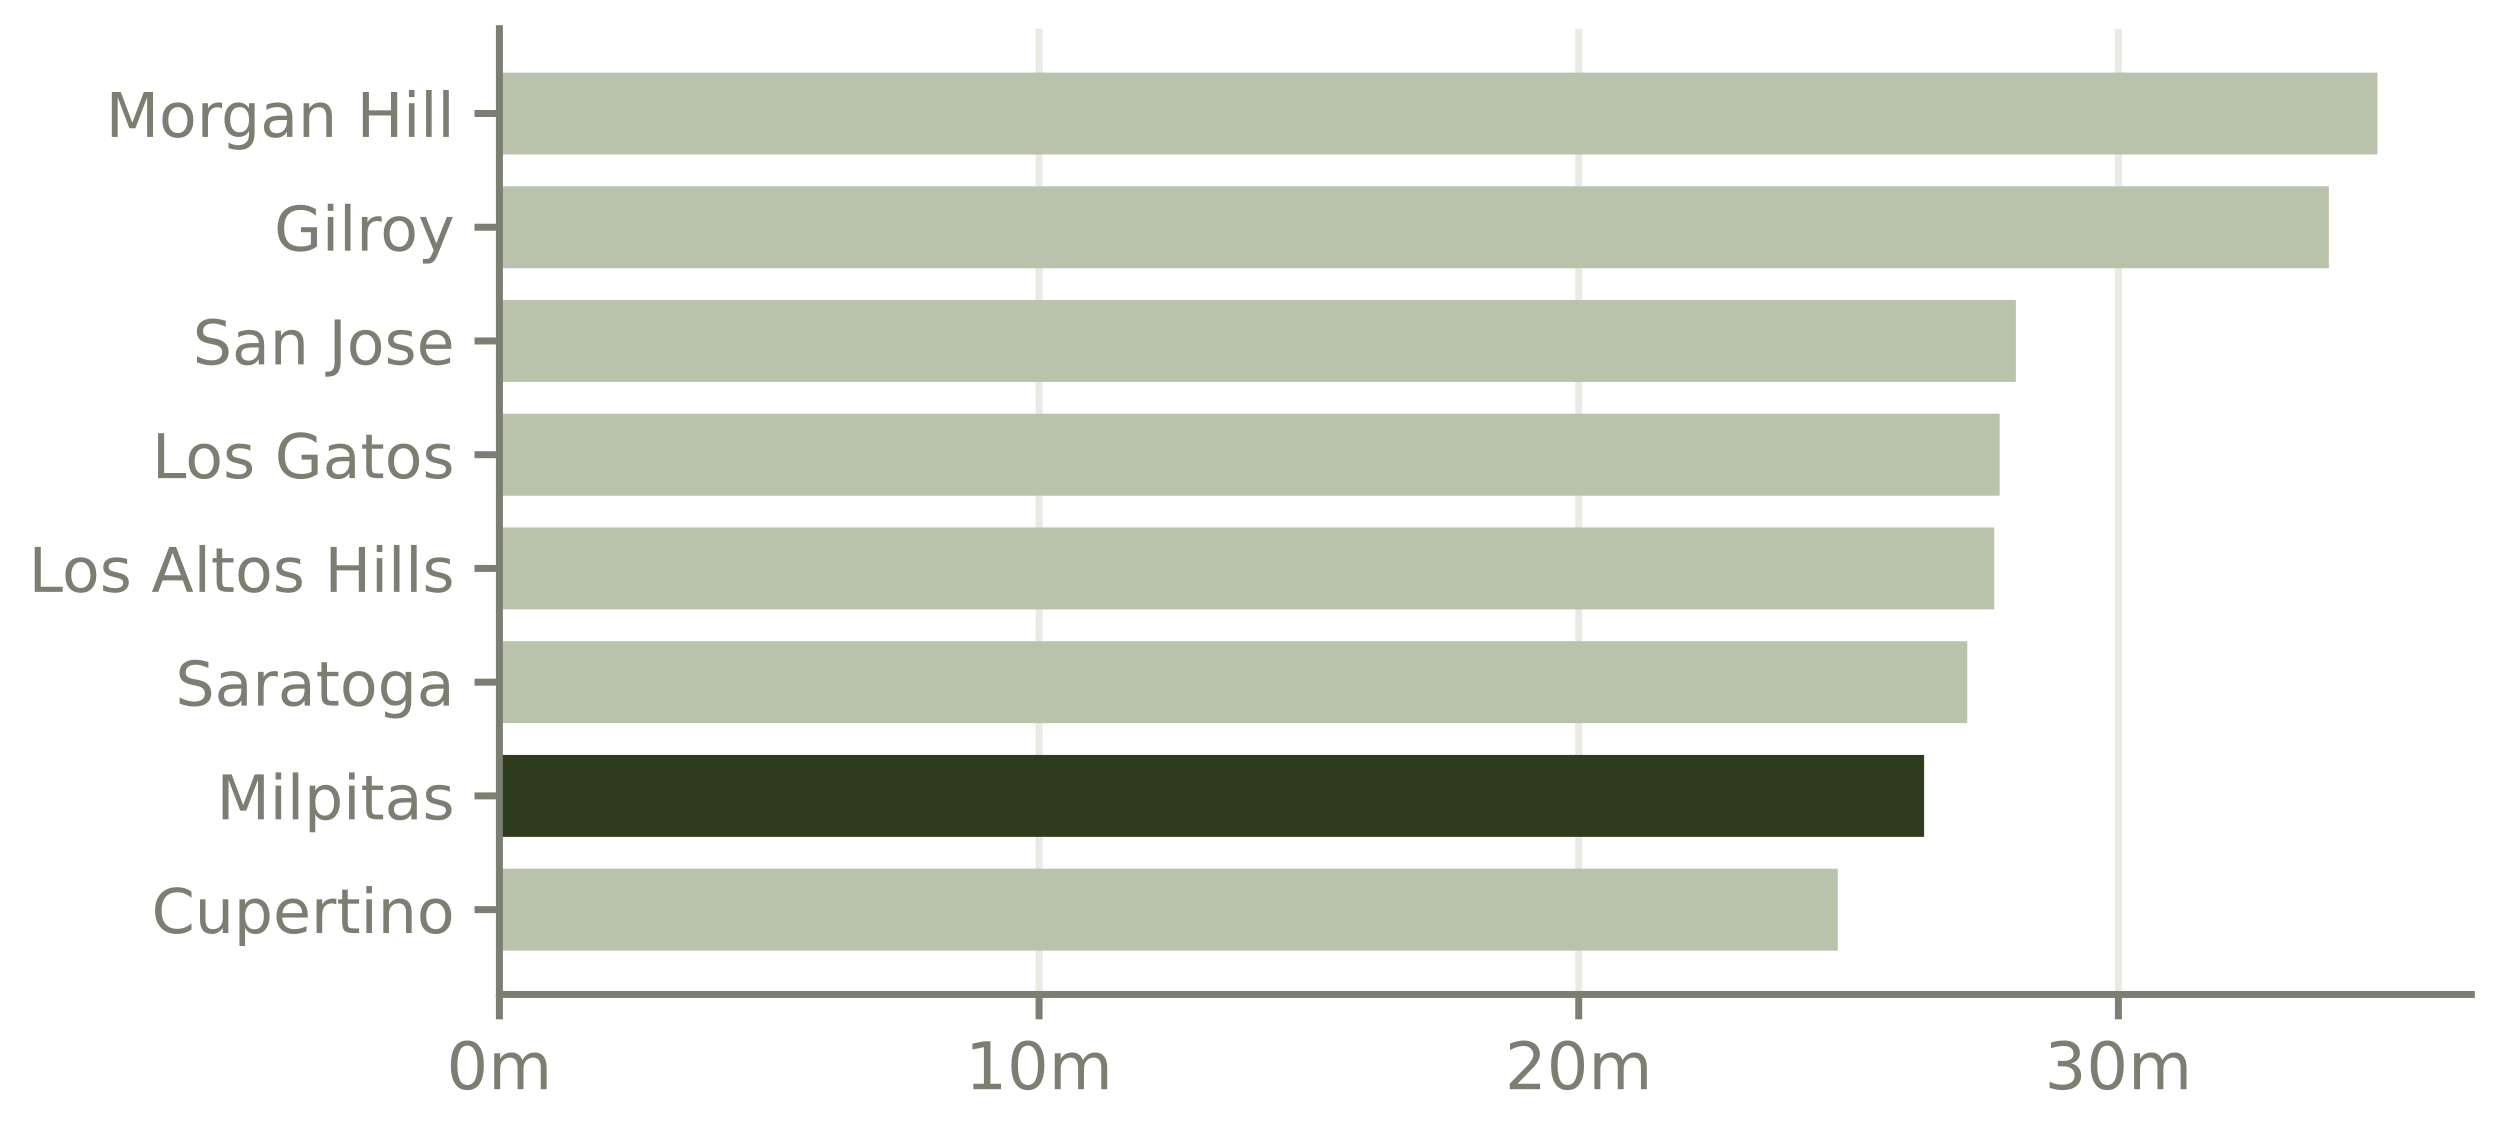
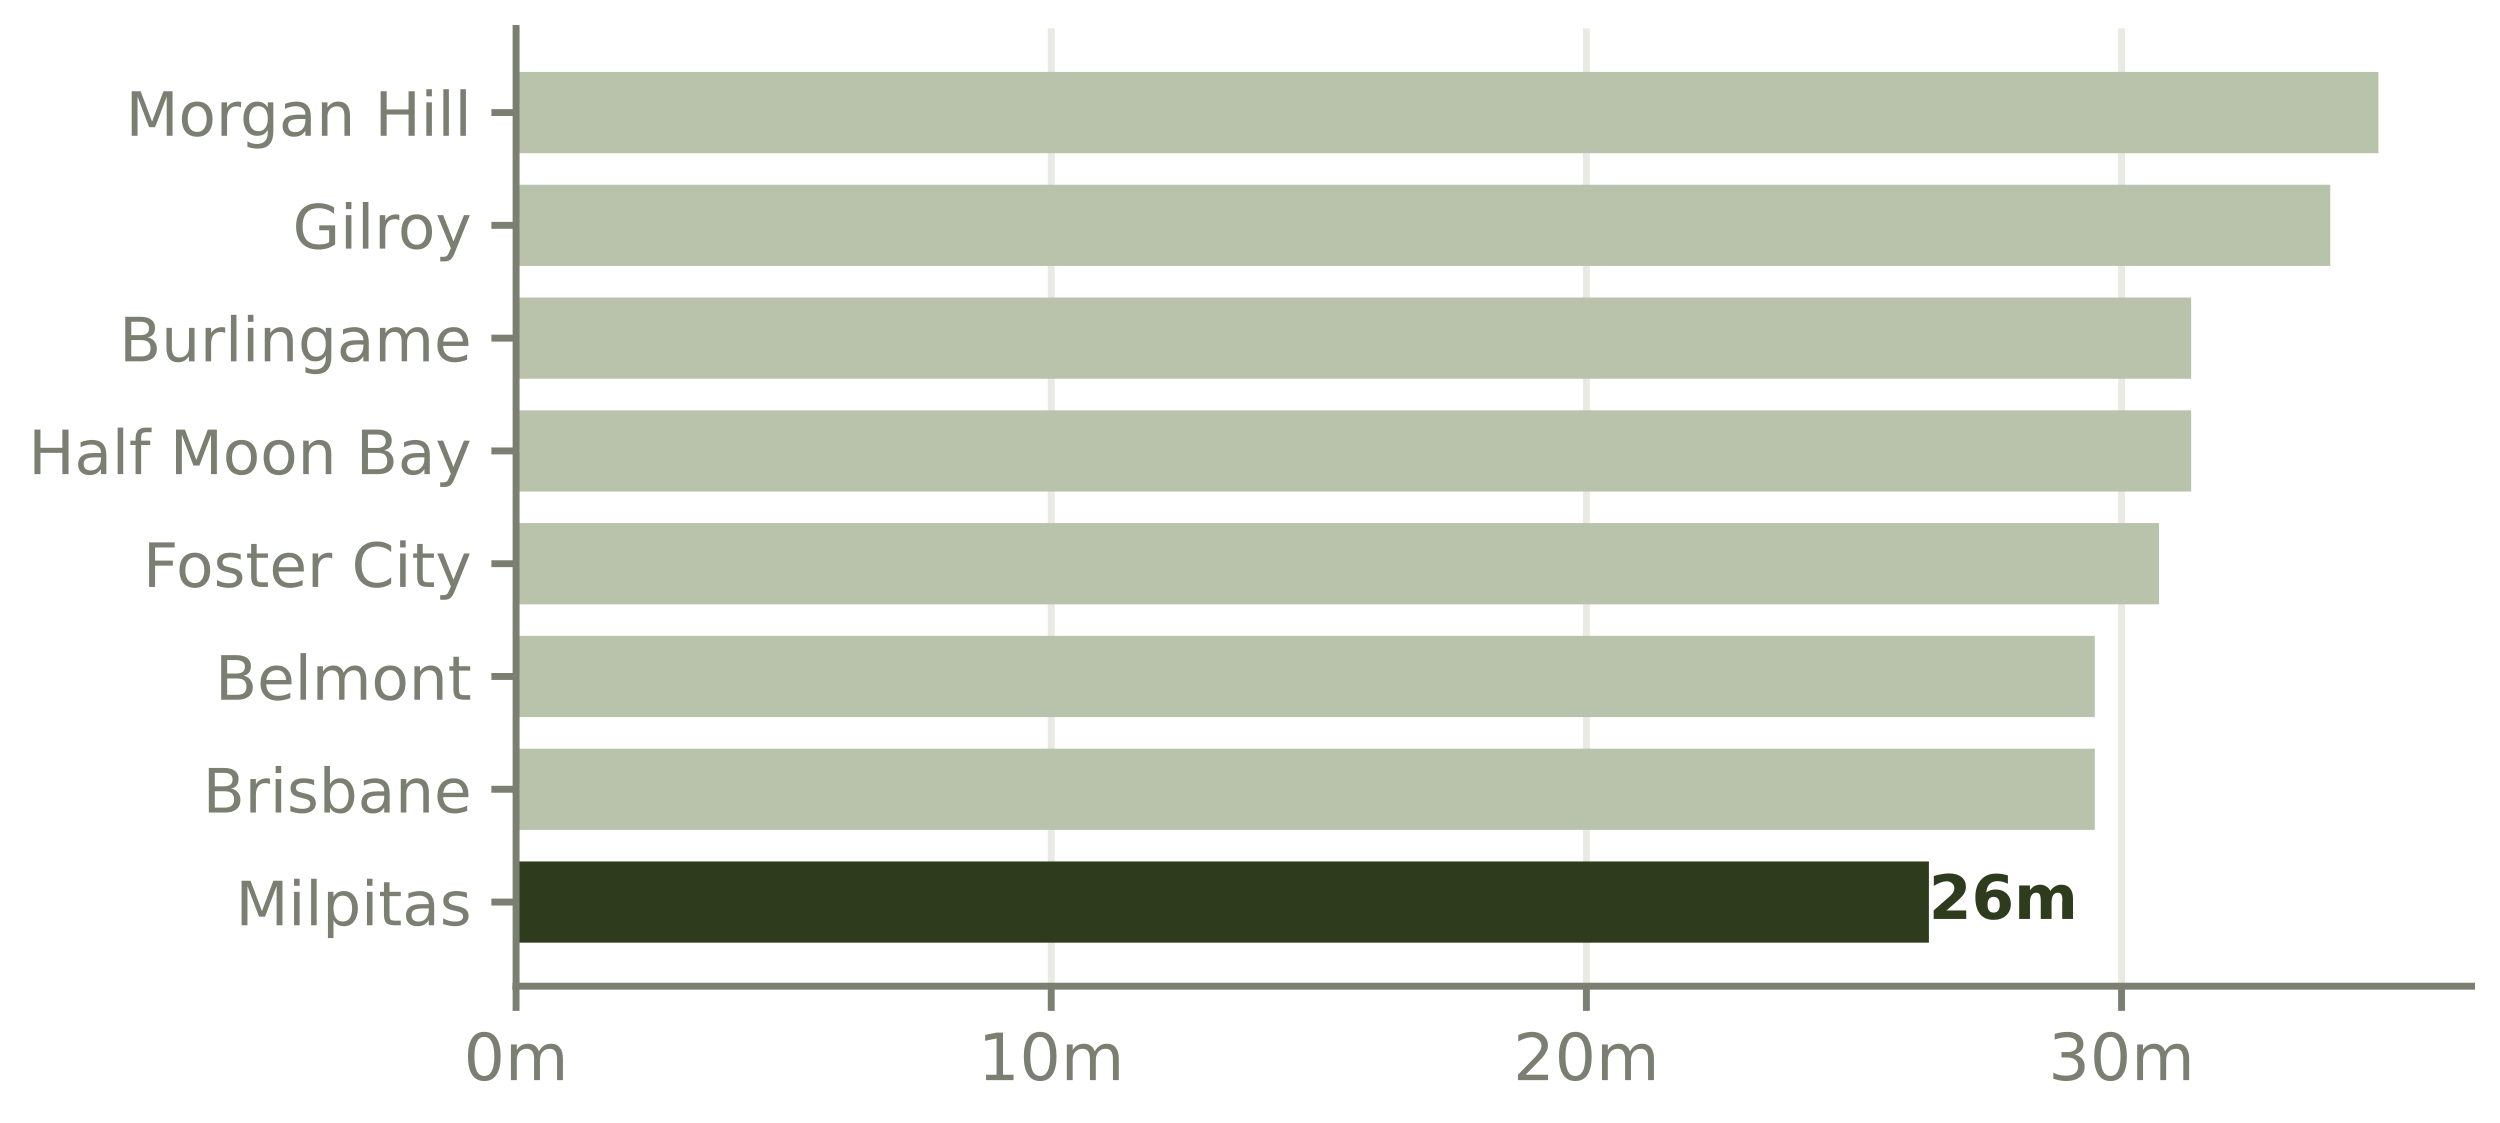
- <svg xmlns="http://www.w3.org/2000/svg" xmlns:xlink="http://www.w3.org/1999/xlink" width="251.138pt" height="113.668pt" viewBox="0 0 251.138 113.668" version="1.1">
+ <svg xmlns="http://www.w3.org/2000/svg" xmlns:xlink="http://www.w3.org/1999/xlink" width="253.247pt" height="113.668pt" viewBox="0 0 253.247 113.668" version="1.1">
  <defs>
    <style type="text/css">*{stroke-linejoin: round; stroke-linecap: butt}</style>
  </defs>
  <g id="figure_1">
    <g id="patch_1">
-       <path d="M 0 113.668  L 251.138 113.668  L 251.138 0  L 0 0  L 0 113.668  z " style="fill: none" />
+       <path d="M 0 113.668  L 253.247 113.668  L 253.247 0  L 0 0  L 0 113.668  z " style="fill: none" />
    </g>
    <g id="axes_1">
      <g id="patch_2">
-         <path d="M 50.168 99.9  L 248.258 99.9  L 248.258 2.88  L 50.168 2.88  L 50.168 99.9  z " style="fill: none" />
+         <path d="M 52.277 99.9  L 250.367 99.9  L 250.367 2.88  L 52.277 2.88  L 52.277 99.9  z " style="fill: none" />
      </g>
      <g id="matplotlib.axis_1">
        <g id="xtick_1">
          <g id="line2d_1">
-             <path d="M 50.168 99.9  L 50.168 2.88  " clip-path="url(#pa684a6ece1)" style="fill: none; stroke: #e8eae3; stroke-width: 0.7; stroke-linecap: square" />
+             <path d="M 52.277 99.9  L 52.277 2.88  " clip-path="url(#p8c011c0fa5)" style="fill: none; stroke: #e8eae3; stroke-width: 0.7; stroke-linecap: square" />
          </g>
          <g id="line2d_2">
            <defs>
-               <path id="m0c6851bfdf" d="M 0 0  L 0 2.5  " style="stroke: #7a7f72; stroke-width: 0.7" />
+               <path id="mf1afb7f961" d="M 0 0  L 0 2.5  " style="stroke: #7a7f72; stroke-width: 0.7" />
            </defs>
            <g>
-               <use xlink:href="#m0c6851bfdf" x="50.168" y="99.9" style="fill: #7a7f72; stroke: #7a7f72; stroke-width: 0.7" />
+               <use xlink:href="#mf1afb7f961" x="52.277" y="99.9" style="fill: #7a7f72; stroke: #7a7f72; stroke-width: 0.7" />
            </g>
          </g>
          <g id="text_1">
-             <text style="font-size: 6.6px; font-family: 'DejaVu Sans'; text-anchor: middle; fill: #7a7f72" x="50.168" y="109.415" transform="rotate(-0 50.16775 109.415)">0m</text>
+             <text style="font-size: 6.6px; font-family: 'DejaVu Sans'; text-anchor: middle; fill: #7a7f72" x="52.277" y="109.415" transform="rotate(-0 52.27672 109.415)">0m</text>
          </g>
        </g>
        <g id="xtick_2">
          <g id="line2d_3">
-             <path d="M 104.38 99.9  L 104.38 2.88  " clip-path="url(#pa684a6ece1)" style="fill: none; stroke: #e8eae3; stroke-width: 0.7; stroke-linecap: square" />
+             <path d="M 106.489 99.9  L 106.489 2.88  " clip-path="url(#p8c011c0fa5)" style="fill: none; stroke: #e8eae3; stroke-width: 0.7; stroke-linecap: square" />
          </g>
          <g id="line2d_4">
            <g>
-               <use xlink:href="#m0c6851bfdf" x="104.38" y="99.9" style="fill: #7a7f72; stroke: #7a7f72; stroke-width: 0.7" />
+               <use xlink:href="#mf1afb7f961" x="106.489" y="99.9" style="fill: #7a7f72; stroke: #7a7f72; stroke-width: 0.7" />
            </g>
          </g>
          <g id="text_2">
-             <text style="font-size: 6.6px; font-family: 'DejaVu Sans'; text-anchor: middle; fill: #7a7f72" x="104.38" y="109.415" transform="rotate(-0 104.3796 109.415)">10m</text>
+             <text style="font-size: 6.6px; font-family: 'DejaVu Sans'; text-anchor: middle; fill: #7a7f72" x="106.489" y="109.415" transform="rotate(-0 106.4885 109.415)">10m</text>
          </g>
        </g>
        <g id="xtick_3">
          <g id="line2d_5">
-             <path d="M 158.591 99.9  L 158.591 2.88  " clip-path="url(#pa684a6ece1)" style="fill: none; stroke: #e8eae3; stroke-width: 0.7; stroke-linecap: square" />
+             <path d="M 160.7 99.9  L 160.7 2.88  " clip-path="url(#p8c011c0fa5)" style="fill: none; stroke: #e8eae3; stroke-width: 0.7; stroke-linecap: square" />
          </g>
          <g id="line2d_6">
            <g>
-               <use xlink:href="#m0c6851bfdf" x="158.591" y="99.9" style="fill: #7a7f72; stroke: #7a7f72; stroke-width: 0.7" />
+               <use xlink:href="#mf1afb7f961" x="160.7" y="99.9" style="fill: #7a7f72; stroke: #7a7f72; stroke-width: 0.7" />
            </g>
          </g>
          <g id="text_3">
-             <text style="font-size: 6.6px; font-family: 'DejaVu Sans'; text-anchor: middle; fill: #7a7f72" x="158.591" y="109.415" transform="rotate(-0 158.5914 109.415)">20m</text>
+             <text style="font-size: 6.6px; font-family: 'DejaVu Sans'; text-anchor: middle; fill: #7a7f72" x="160.7" y="109.415" transform="rotate(-0 160.7004 109.415)">20m</text>
          </g>
        </g>
        <g id="xtick_4">
          <g id="line2d_7">
-             <path d="M 212.803 99.9  L 212.803 2.88  " clip-path="url(#pa684a6ece1)" style="fill: none; stroke: #e8eae3; stroke-width: 0.7; stroke-linecap: square" />
+             <path d="M 214.912 99.9  L 214.912 2.88  " clip-path="url(#p8c011c0fa5)" style="fill: none; stroke: #e8eae3; stroke-width: 0.7; stroke-linecap: square" />
          </g>
          <g id="line2d_8">
            <g>
-               <use xlink:href="#m0c6851bfdf" x="212.803" y="99.9" style="fill: #7a7f72; stroke: #7a7f72; stroke-width: 0.7" />
+               <use xlink:href="#mf1afb7f961" x="214.912" y="99.9" style="fill: #7a7f72; stroke: #7a7f72; stroke-width: 0.7" />
            </g>
          </g>
          <g id="text_4">
-             <text style="font-size: 6.6px; font-family: 'DejaVu Sans'; text-anchor: middle; fill: #7a7f72" x="212.803" y="109.415" transform="rotate(-0 212.8032 109.415)">30m</text>
+             <text style="font-size: 6.6px; font-family: 'DejaVu Sans'; text-anchor: middle; fill: #7a7f72" x="214.912" y="109.415" transform="rotate(-0 214.9122 109.415)">30m</text>
          </g>
        </g>
      </g>
      <g id="matplotlib.axis_2">
        <g id="ytick_1">
          <g id="line2d_9">
            <defs>
-               <path id="md817d000e4" d="M 0 0  L -2.5 0  " style="stroke: #7a7f72; stroke-width: 0.7" />
+               <path id="mbc5c2e4a61" d="M 0 0  L -2.5 0  " style="stroke: #7a7f72; stroke-width: 0.7" />
            </defs>
            <g>
-               <use xlink:href="#md817d000e4" x="50.168" y="91.377" style="fill: #7a7f72; stroke: #7a7f72; stroke-width: 0.7" />
+               <use xlink:href="#mbc5c2e4a61" x="52.277" y="91.377" style="fill: #7a7f72; stroke: #7a7f72; stroke-width: 0.7" />
            </g>
          </g>
          <g id="text_5">
-             <text style="font-size: 6.2px; font-family: 'DejaVu Sans'; text-anchor: end; fill: #7a7f72" x="45.668" y="93.733" transform="rotate(-0 45.66775 93.73256)">Cupertino</text>
+             <text style="font-size: 6.2px; font-family: 'DejaVu Sans'; text-anchor: end; fill: #7a7f72" x="47.777" y="93.733" transform="rotate(-0 47.77672 93.73256)">Milpitas</text>
          </g>
        </g>
        <g id="ytick_2">
          <g id="line2d_10">
            <g>
-               <use xlink:href="#md817d000e4" x="50.168" y="79.952" style="fill: #7a7f72; stroke: #7a7f72; stroke-width: 0.7" />
+               <use xlink:href="#mbc5c2e4a61" x="52.277" y="79.952" style="fill: #7a7f72; stroke: #7a7f72; stroke-width: 0.7" />
            </g>
          </g>
          <g id="text_6">
-             <text style="font-size: 6.2px; font-family: 'DejaVu Sans'; text-anchor: end; fill: #7a7f72" x="45.668" y="82.308" transform="rotate(-0 45.66775 82.30769)">Milpitas</text>
+             <text style="font-size: 6.2px; font-family: 'DejaVu Sans'; text-anchor: end; fill: #7a7f72" x="47.777" y="82.308" transform="rotate(-0 47.77672 82.30769)">Brisbane</text>
          </g>
        </g>
        <g id="ytick_3">
          <g id="line2d_11">
            <g>
-               <use xlink:href="#md817d000e4" x="50.168" y="68.527" style="fill: #7a7f72; stroke: #7a7f72; stroke-width: 0.7" />
+               <use xlink:href="#mbc5c2e4a61" x="52.277" y="68.527" style="fill: #7a7f72; stroke: #7a7f72; stroke-width: 0.7" />
            </g>
          </g>
          <g id="text_7">
-             <text style="font-size: 6.2px; font-family: 'DejaVu Sans'; text-anchor: end; fill: #7a7f72" x="45.668" y="70.883" transform="rotate(-0 45.66775 70.88282)">Saratoga</text>
+             <text style="font-size: 6.2px; font-family: 'DejaVu Sans'; text-anchor: end; fill: #7a7f72" x="47.777" y="70.883" transform="rotate(-0 47.77672 70.88282)">Belmont</text>
          </g>
        </g>
        <g id="ytick_4">
          <g id="line2d_12">
            <g>
-               <use xlink:href="#md817d000e4" x="50.168" y="57.102" style="fill: #7a7f72; stroke: #7a7f72; stroke-width: 0.7" />
+               <use xlink:href="#mbc5c2e4a61" x="52.277" y="57.102" style="fill: #7a7f72; stroke: #7a7f72; stroke-width: 0.7" />
            </g>
          </g>
          <g id="text_8">
-             <text style="font-size: 6.2px; font-family: 'DejaVu Sans'; text-anchor: end; fill: #7a7f72" x="45.668" y="59.458" transform="rotate(-0 45.66775 59.45795)">Los Altos Hills</text>
+             <text style="font-size: 6.2px; font-family: 'DejaVu Sans'; text-anchor: end; fill: #7a7f72" x="47.777" y="59.458" transform="rotate(-0 47.77672 59.45795)">Foster City</text>
          </g>
        </g>
        <g id="ytick_5">
          <g id="line2d_13">
            <g>
-               <use xlink:href="#md817d000e4" x="50.168" y="45.678" style="fill: #7a7f72; stroke: #7a7f72; stroke-width: 0.7" />
+               <use xlink:href="#mbc5c2e4a61" x="52.277" y="45.678" style="fill: #7a7f72; stroke: #7a7f72; stroke-width: 0.7" />
            </g>
          </g>
          <g id="text_9">
-             <text style="font-size: 6.2px; font-family: 'DejaVu Sans'; text-anchor: end; fill: #7a7f72" x="45.668" y="48.033" transform="rotate(-0 45.66775 48.03308)">Los Gatos</text>
+             <text style="font-size: 6.2px; font-family: 'DejaVu Sans'; text-anchor: end; fill: #7a7f72" x="47.777" y="48.033" transform="rotate(-0 47.77672 48.03308)">Half Moon Bay</text>
          </g>
        </g>
        <g id="ytick_6">
          <g id="line2d_14">
            <g>
-               <use xlink:href="#md817d000e4" x="50.168" y="34.253" style="fill: #7a7f72; stroke: #7a7f72; stroke-width: 0.7" />
+               <use xlink:href="#mbc5c2e4a61" x="52.277" y="34.253" style="fill: #7a7f72; stroke: #7a7f72; stroke-width: 0.7" />
            </g>
          </g>
          <g id="text_10">
-             <text style="font-size: 6.2px; font-family: 'DejaVu Sans'; text-anchor: end; fill: #7a7f72" x="45.668" y="36.608" transform="rotate(-0 45.66775 36.60821)">San Jose</text>
+             <text style="font-size: 6.2px; font-family: 'DejaVu Sans'; text-anchor: end; fill: #7a7f72" x="47.777" y="36.608" transform="rotate(-0 47.77672 36.60821)">Burlingame</text>
          </g>
        </g>
        <g id="ytick_7">
          <g id="line2d_15">
            <g>
-               <use xlink:href="#md817d000e4" x="50.168" y="22.828" style="fill: #7a7f72; stroke: #7a7f72; stroke-width: 0.7" />
+               <use xlink:href="#mbc5c2e4a61" x="52.277" y="22.828" style="fill: #7a7f72; stroke: #7a7f72; stroke-width: 0.7" />
            </g>
          </g>
          <g id="text_11">
-             <text style="font-size: 6.2px; font-family: 'DejaVu Sans'; text-anchor: end; fill: #7a7f72" x="45.668" y="25.183" transform="rotate(-0 45.66775 25.18334)">Gilroy</text>
+             <text style="font-size: 6.2px; font-family: 'DejaVu Sans'; text-anchor: end; fill: #7a7f72" x="47.777" y="25.183" transform="rotate(-0 47.77672 25.18334)">Gilroy</text>
          </g>
        </g>
        <g id="ytick_8">
          <g id="line2d_16">
            <g>
-               <use xlink:href="#md817d000e4" x="50.168" y="11.403" style="fill: #7a7f72; stroke: #7a7f72; stroke-width: 0.7" />
+               <use xlink:href="#mbc5c2e4a61" x="52.277" y="11.403" style="fill: #7a7f72; stroke: #7a7f72; stroke-width: 0.7" />
            </g>
          </g>
          <g id="text_12">
-             <text style="font-size: 6.2px; font-family: 'DejaVu Sans'; text-anchor: end; fill: #7a7f72" x="45.668" y="13.758" transform="rotate(-0 45.66775 13.75847)">Morgan Hill</text>
+             <text style="font-size: 6.2px; font-family: 'DejaVu Sans'; text-anchor: end; fill: #7a7f72" x="47.777" y="13.758" transform="rotate(-0 47.77672 13.75847)">Morgan Hill</text>
          </g>
        </g>
      </g>
      <g id="patch_3">
-         <path d="M 50.168 95.49  L 184.613 95.49  L 184.613 87.264  L 50.168 87.264  z " clip-path="url(#pa684a6ece1)" style="fill: #b9c2ab" />
+         <path d="M 52.277 95.49  L 195.396 95.49  L 195.396 87.264  L 52.277 87.264  z " clip-path="url(#p8c011c0fa5)" style="fill: #2e3b1c" />
      </g>
      <g id="patch_4">
-         <path d="M 50.168 84.065  L 193.287 84.065  L 193.287 75.839  L 50.168 75.839  z " clip-path="url(#pa684a6ece1)" style="fill: #2e3b1c" />
+         <path d="M 52.277 84.065  L 212.202 84.065  L 212.202 75.839  L 52.277 75.839  z " clip-path="url(#p8c011c0fa5)" style="fill: #b9c2ab" />
      </g>
      <g id="patch_5">
-         <path d="M 50.168 72.64  L 197.624 72.64  L 197.624 64.414  L 50.168 64.414  z " clip-path="url(#pa684a6ece1)" style="fill: #b9c2ab" />
+         <path d="M 52.277 72.64  L 212.202 72.64  L 212.202 64.414  L 52.277 64.414  z " clip-path="url(#p8c011c0fa5)" style="fill: #b9c2ab" />
      </g>
      <g id="patch_6">
-         <path d="M 50.168 61.215  L 200.334 61.215  L 200.334 52.989  L 50.168 52.989  z " clip-path="url(#pa684a6ece1)" style="fill: #b9c2ab" />
+         <path d="M 52.277 61.215  L 218.707 61.215  L 218.707 52.989  L 52.277 52.989  z " clip-path="url(#p8c011c0fa5)" style="fill: #b9c2ab" />
      </g>
      <g id="patch_7">
-         <path d="M 50.168 49.791  L 200.877 49.791  L 200.877 41.565  L 50.168 41.565  z " clip-path="url(#pa684a6ece1)" style="fill: #b9c2ab" />
+         <path d="M 52.277 49.791  L 221.96 49.791  L 221.96 41.565  L 52.277 41.565  z " clip-path="url(#p8c011c0fa5)" style="fill: #b9c2ab" />
      </g>
      <g id="patch_8">
-         <path d="M 50.168 38.366  L 202.503 38.366  L 202.503 30.14  L 50.168 30.14  z " clip-path="url(#pa684a6ece1)" style="fill: #b9c2ab" />
+         <path d="M 52.277 38.366  L 221.96 38.366  L 221.96 30.14  L 52.277 30.14  z " clip-path="url(#p8c011c0fa5)" style="fill: #b9c2ab" />
      </g>
      <g id="patch_9">
-         <path d="M 50.168 26.941  L 233.946 26.941  L 233.946 18.715  L 50.168 18.715  z " clip-path="url(#pa684a6ece1)" style="fill: #b9c2ab" />
+         <path d="M 52.277 26.941  L 236.055 26.941  L 236.055 18.715  L 52.277 18.715  z " clip-path="url(#p8c011c0fa5)" style="fill: #b9c2ab" />
      </g>
      <g id="patch_10">
-         <path d="M 50.168 15.516  L 238.825 15.516  L 238.825 7.29  L 50.168 7.29  z " clip-path="url(#pa684a6ece1)" style="fill: #b9c2ab" />
+         <path d="M 52.277 15.516  L 240.934 15.516  L 240.934 7.29  L 52.277 7.29  z " clip-path="url(#p8c011c0fa5)" style="fill: #b9c2ab" />
      </g>
      <g id="patch_11">
-         <path d="M 50.168 99.9  L 50.168 2.88  " style="fill: none; stroke: #7a7f72; stroke-width: 0.7; stroke-linejoin: miter; stroke-linecap: square" />
+         <path d="M 52.277 99.9  L 52.277 2.88  " style="fill: none; stroke: #7a7f72; stroke-width: 0.7; stroke-linejoin: miter; stroke-linecap: square" />
      </g>
      <g id="patch_12">
-         <path d="M 50.168 99.9  L 248.258 99.9  " style="fill: none; stroke: #7a7f72; stroke-width: 0.7; stroke-linejoin: miter; stroke-linecap: square" />
+         <path d="M 52.277 99.9  L 250.367 99.9  " style="fill: none; stroke: #7a7f72; stroke-width: 0.7; stroke-linejoin: miter; stroke-linecap: square" />
+       </g>
+       <g id="text_13">
+         <text style="font-weight: 700; font-size: 6.2px; font-family: 'DejaVu Sans'; text-anchor: start; fill: #2e3b1c" x="195.396" y="93.088" transform="rotate(-0 195.3959 93.08786)"> 26m</text>
      </g>
    </g>
  </g>
  <defs>
-     <clipPath id="pa684a6ece1">
-       <rect x="50.168" y="2.88" width="198.09" height="97.02" />
+     <clipPath id="p8c011c0fa5">
+       <rect x="52.277" y="2.88" width="198.09" height="97.02" />
    </clipPath>
  </defs>
</svg>
